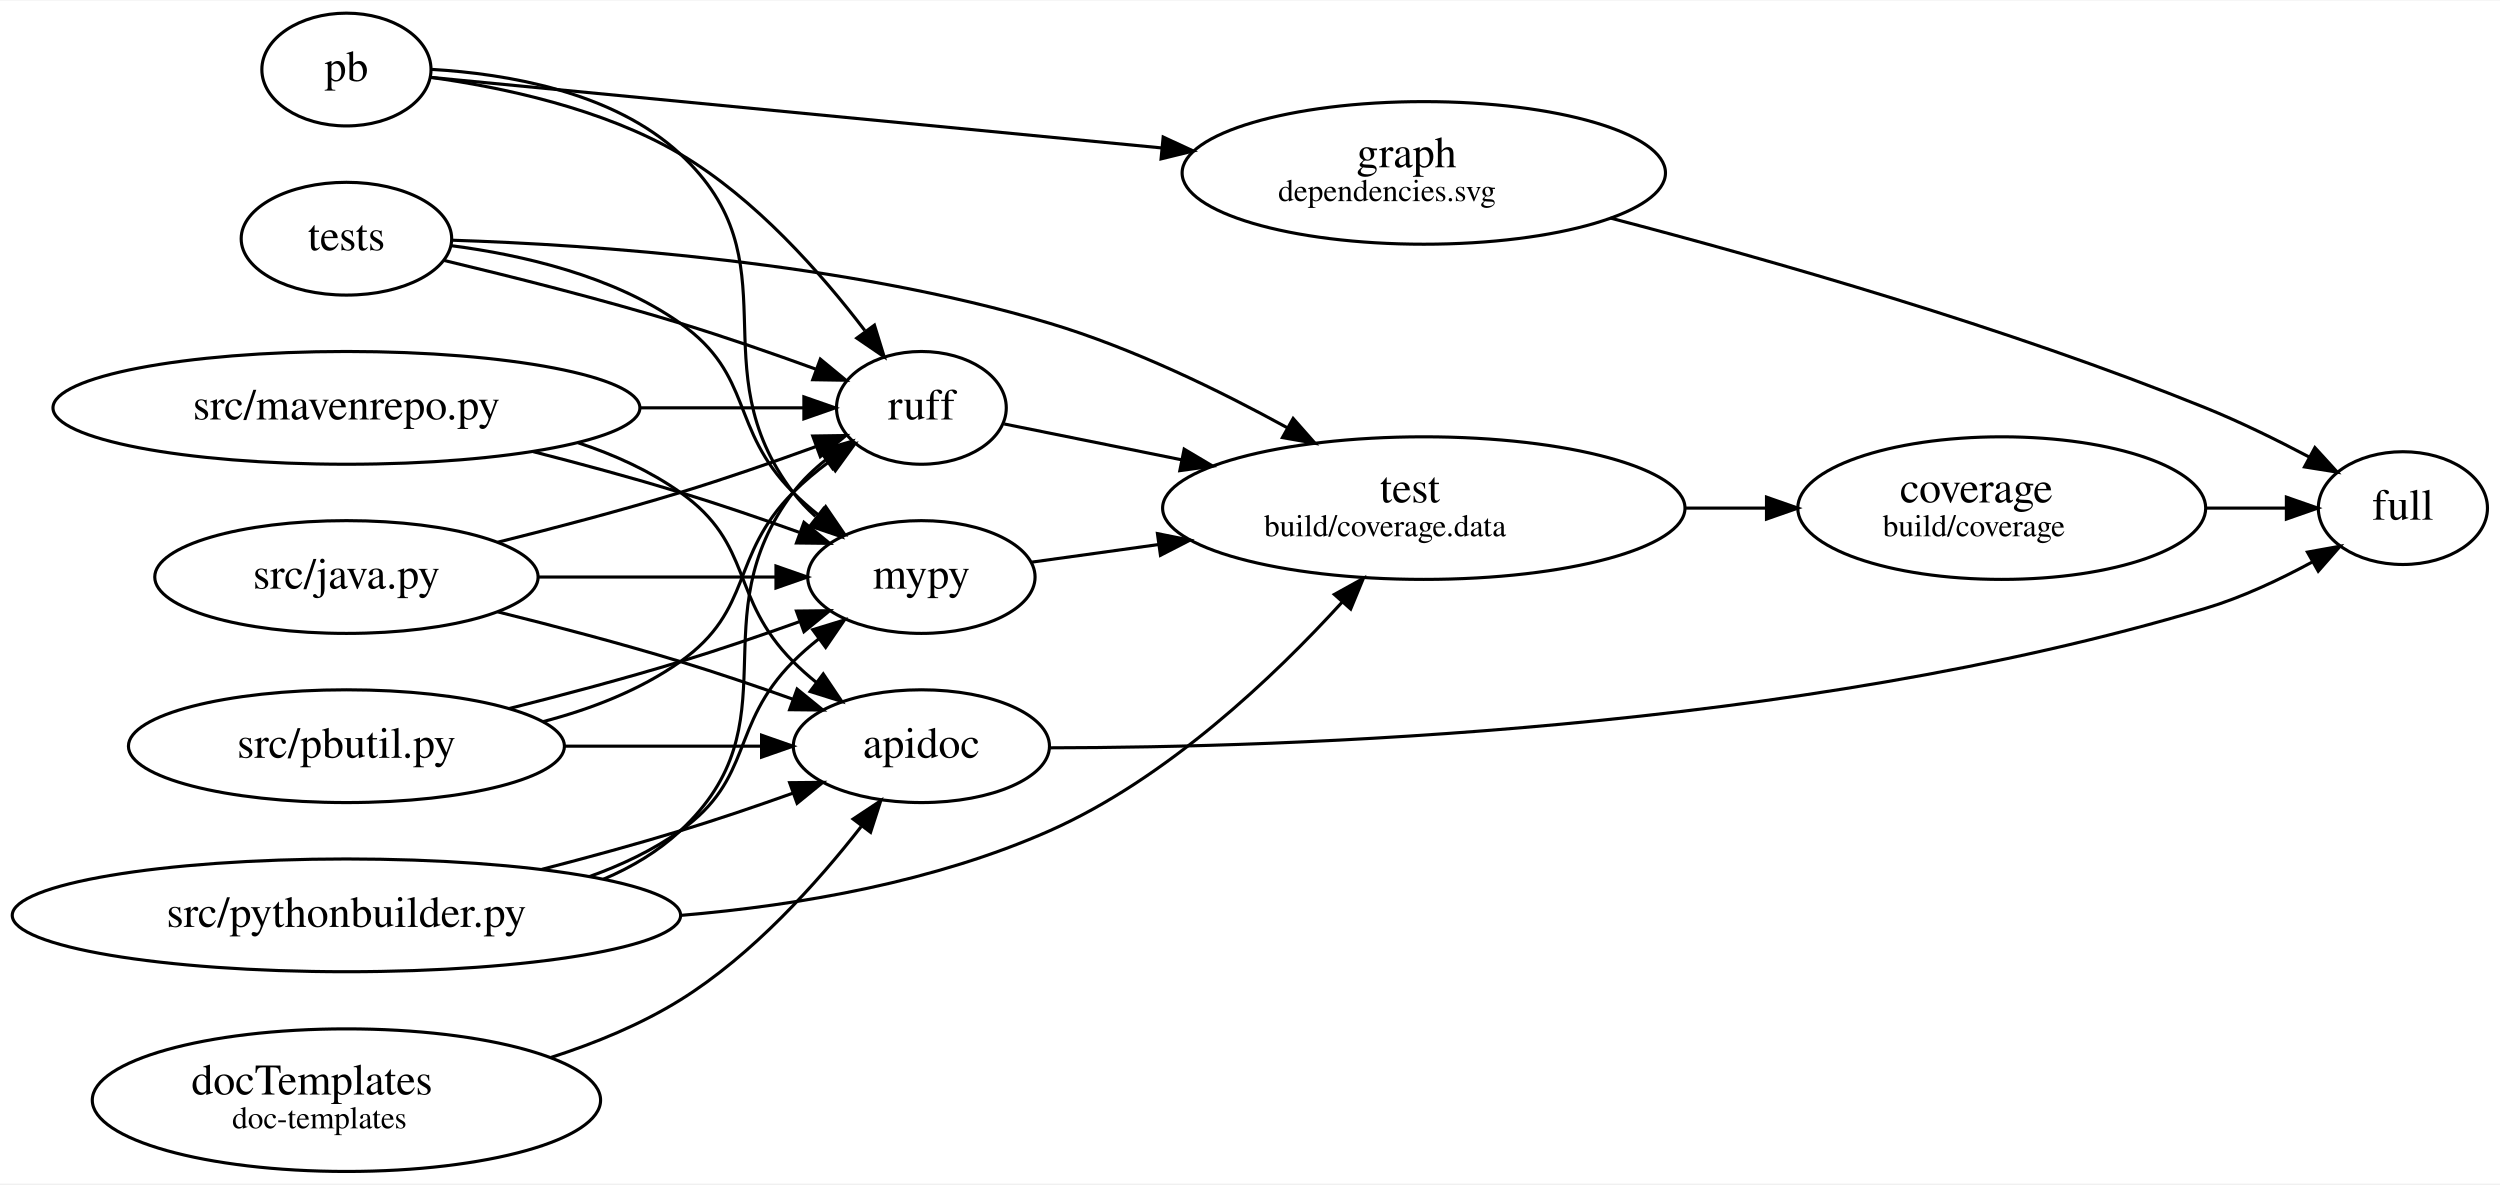
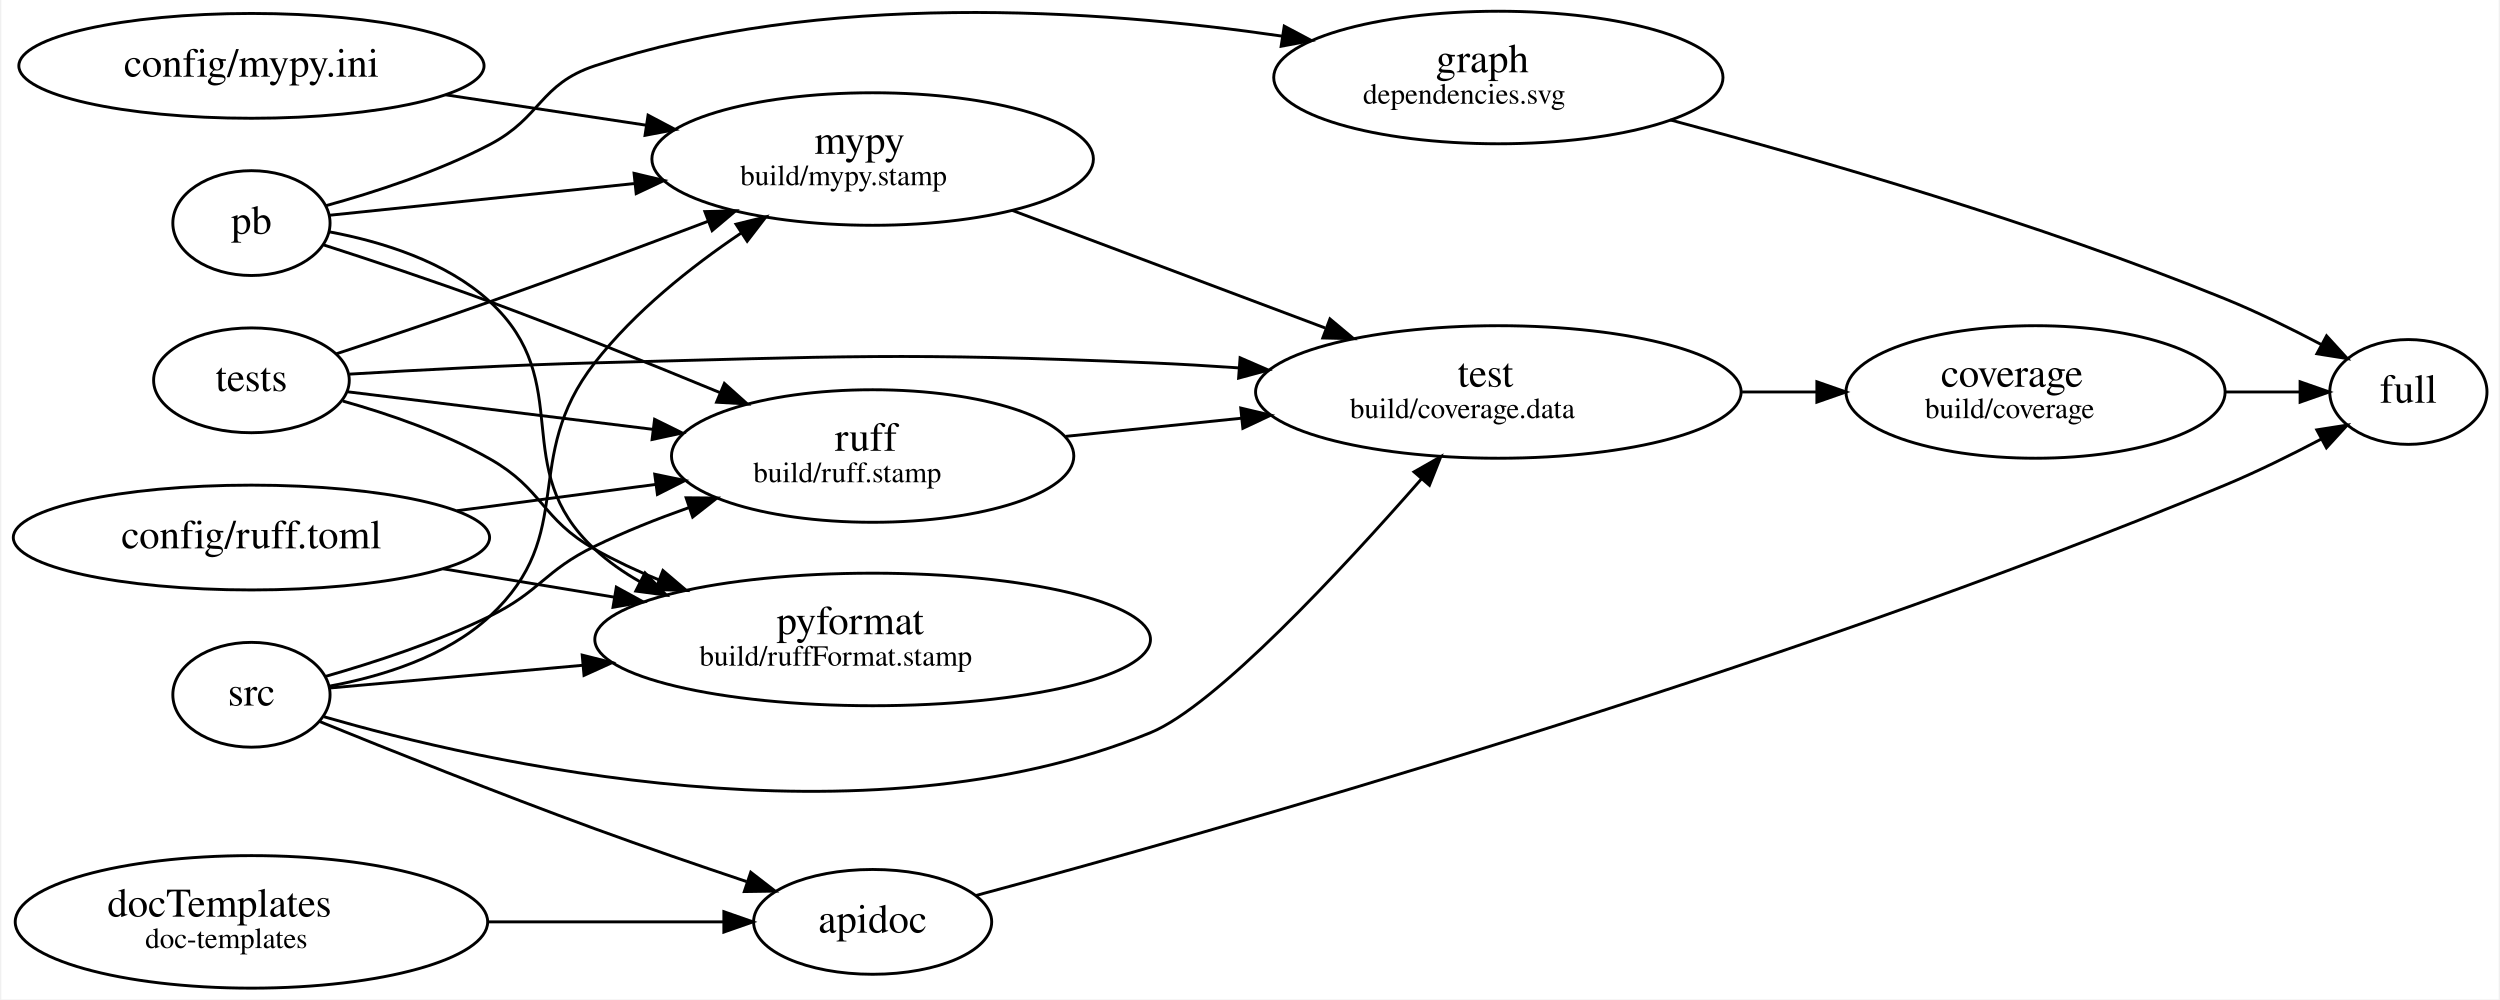
- <svg xmlns="http://www.w3.org/2000/svg" width="798pt" height="378pt" viewBox="0.00 0.00 798.06 377.63">
-   <g id="graph0" class="graph" transform="scale(1 1) rotate(0) translate(4 373.63)">
-     <polygon fill="white" stroke="transparent" points="-4,4 -4,-373.63 794.06,-373.63 794.06,4 -4,4" />
+ <svg xmlns="http://www.w3.org/2000/svg" width="858pt" height="343pt" viewBox="0.00 0.00 857.69 343.25">
+   <g id="graph0" class="graph" transform="scale(1 1) rotate(0) translate(4 339.25)">
+     <polygon fill="white" stroke="transparent" points="-4,4 -4,-339.25 853.69,-339.25 853.69,4 -4,4" />
    <g id="node1" class="node">
-       <ellipse fill="none" stroke="black" cx="106.59" cy="-297.63" rx="33.6" ry="18" />
-       <text text-anchor="middle" x="106.59" y="-293.93" font-family="Times,serif" font-size="14.00">tests</text>
+       <ellipse fill="none" stroke="black" cx="81.89" cy="-316.63" rx="79.89" ry="18" />
+       <text text-anchor="middle" x="81.89" y="-312.93" font-family="Times,serif" font-size="14.00">config/mypy.ini</text>
    </g>
    <g id="node2" class="node">
-       <ellipse fill="none" stroke="black" cx="290.13" cy="-189.63" rx="36.29" ry="18" />
-       <text text-anchor="middle" x="290.13" y="-185.93" font-family="Times,serif" font-size="14.00">mypy</text>
+       <ellipse fill="none" stroke="black" cx="295.24" cy="-284.63" rx="75.82" ry="22.76" />
+       <text text-anchor="start" x="275.24" y="-286.43" font-family="Times,serif" font-size="14.00">mypy</text>
+       <text text-anchor="start" x="249.74" y="-275.63" font-family="Times,serif" font-size="10.00">build/mypy.stamp</text>
    </g>
    <g id="edge1" class="edge">
-       <path fill="none" stroke="black" d="M140.15,-295.39C162.44,-292.49 191.72,-285.84 213.18,-270.63 236.71,-253.95 228.85,-237.09 249.18,-216.63 251.68,-214.12 254.44,-211.7 257.31,-209.41" />
-       <polygon fill="black" stroke="black" points="259.57,-212.09 265.56,-203.34 255.43,-206.45 259.57,-212.09" />
+       <path fill="none" stroke="black" d="M148.61,-306.68C170.46,-303.37 194.98,-299.66 217.58,-296.23" />
+       <polygon fill="black" stroke="black" points="218.11,-299.69 227.48,-294.74 217.07,-292.77 218.11,-299.69" />
+     </g>
+     <g id="node9" class="node">
+       <ellipse fill="none" stroke="black" cx="510.14" cy="-204.63" rx="83.38" ry="22.76" />
+       <text text-anchor="start" x="496.14" y="-206.43" font-family="Times,serif" font-size="14.00">test</text>
+       <text text-anchor="start" x="459.14" y="-195.63" font-family="Times,serif" font-size="10.00">build/coverage.data</text>
+     </g>
+     <g id="edge16" class="edge">
+       <path fill="none" stroke="black" d="M343.23,-266.97C374.88,-255.08 416.86,-239.3 450.67,-226.6" />
+       <polygon fill="black" stroke="black" points="452.3,-229.73 460.43,-222.93 449.84,-223.17 452.3,-229.73" />
+     </g>
+     <g id="node3" class="node">
+       <ellipse fill="none" stroke="black" cx="81.89" cy="-262.63" rx="27" ry="18" />
+       <text text-anchor="middle" x="81.89" y="-258.93" font-family="Times,serif" font-size="14.00">pb</text>
+     </g>
+     <g id="edge2" class="edge">
+       <path fill="none" stroke="black" d="M108.81,-265.33C134.8,-268.03 176.19,-272.34 213.28,-276.2" />
+       <polygon fill="black" stroke="black" points="213.3,-279.72 223.61,-277.27 214.03,-272.76 213.3,-279.72" />
+     </g>
+     <g id="node7" class="node">
+       <ellipse fill="none" stroke="black" cx="295.24" cy="-182.63" rx="69.09" ry="22.76" />
+       <text text-anchor="start" x="282.24" y="-184.43" font-family="Times,serif" font-size="14.00">ruff</text>
+       <text text-anchor="start" x="254.24" y="-173.63" font-family="Times,serif" font-size="10.00">build/ruff.stamp</text>
+     </g>
+     <g id="edge6" class="edge">
+       <path fill="none" stroke="black" d="M106.75,-255.11C122.93,-249.9 144.76,-242.66 163.79,-235.63 190.1,-225.9 219.04,-214.24 242.96,-204.34" />
+       <polygon fill="black" stroke="black" points="244.32,-207.57 252.21,-200.5 241.63,-201.11 244.32,-207.57" />
    </g>
    <g id="node8" class="node">
-       <ellipse fill="none" stroke="black" cx="290.13" cy="-243.63" rx="27.1" ry="18" />
-       <text text-anchor="middle" x="290.13" y="-239.93" font-family="Times,serif" font-size="14.00">ruff</text>
+       <ellipse fill="none" stroke="black" cx="295.24" cy="-119.63" rx="95.42" ry="22.76" />
+       <text text-anchor="start" x="262.24" y="-121.43" font-family="Times,serif" font-size="14.00">pyformat</text>
+       <text text-anchor="start" x="235.74" y="-110.63" font-family="Times,serif" font-size="10.00">build/ruffFormat.stamp</text>
+     </g>
+     <g id="edge10" class="edge">
+       <path fill="none" stroke="black" d="M108.67,-259.62C126.12,-256.36 148.67,-249.6 163.79,-235.63 193.91,-207.78 169.59,-178.4 199.79,-150.63 204.45,-146.33 209.73,-142.63 215.34,-139.45" />
+       <polygon fill="black" stroke="black" points="217.06,-142.5 224.39,-134.85 213.89,-136.25 217.06,-142.5" />
+     </g>
+     <g id="node13" class="node">
+       <ellipse fill="none" stroke="black" cx="510.14" cy="-312.63" rx="77.15" ry="22.76" />
+       <text text-anchor="start" x="488.64" y="-314.43" font-family="Times,serif" font-size="14.00">graph</text>
+       <text text-anchor="start" x="463.64" y="-303.63" font-family="Times,serif" font-size="10.00">dependencies.svg</text>
+     </g>
+     <g id="edge20" class="edge">
+       <path fill="none" stroke="black" d="M107.43,-268.6C123.92,-273.14 145.82,-280.21 163.79,-289.63 181.5,-298.91 180.81,-310.3 199.79,-316.63 277.3,-342.46 371.92,-336.18 435.95,-326.83" />
+       <polygon fill="black" stroke="black" points="436.6,-330.28 445.95,-325.31 435.54,-323.36 436.6,-330.28" />
+     </g>
+     <g id="node4" class="node">
+       <ellipse fill="none" stroke="black" cx="81.89" cy="-100.63" rx="27" ry="18" />
+       <text text-anchor="middle" x="81.89" y="-96.93" font-family="Times,serif" font-size="14.00">src</text>
+     </g>
+     <g id="edge3" class="edge">
+       <path fill="none" stroke="black" d="M108.71,-103.6C126.18,-106.84 148.73,-113.59 163.79,-127.63 194.4,-156.16 174.04,-181.64 199.79,-214.63 213.49,-232.19 232.68,-247.5 250.18,-259.29" />
+       <polygon fill="black" stroke="black" points="248.32,-262.25 258.61,-264.78 252.15,-256.39 248.32,-262.25" />
    </g>
    <g id="edge7" class="edge">
-       <path fill="none" stroke="black" d="M137.83,-290.67C159.06,-285.6 188.02,-278.3 213.18,-270.63 227.47,-266.27 243.06,-260.85 256.37,-256.01" />
-       <polygon fill="black" stroke="black" points="257.87,-259.19 266.04,-252.45 255.45,-252.62 257.87,-259.19" />
+       <path fill="none" stroke="black" d="M107.27,-106.93C123.68,-111.61 145.57,-118.71 163.79,-127.63 181.06,-136.08 182.49,-143.22 199.79,-151.63 209.99,-156.59 221.18,-161.05 232.18,-164.93" />
+       <polygon fill="black" stroke="black" points="231.18,-168.29 241.77,-168.2 233.43,-161.66 231.18,-168.29" />
    </g>
-     <g id="node9" class="node">
-       <ellipse fill="none" stroke="black" cx="450.51" cy="-211.63" rx="83.38" ry="22.76" />
-       <text text-anchor="start" x="436.51" y="-213.43" font-family="Times,serif" font-size="14.00">test</text>
-       <text text-anchor="start" x="399.51" y="-202.63" font-family="Times,serif" font-size="10.00">build/coverage.data</text>
+     <g id="edge11" class="edge">
+       <path fill="none" stroke="black" d="M108.81,-102.96C130.69,-104.92 163.48,-107.87 195.43,-110.74" />
+       <polygon fill="black" stroke="black" points="195.49,-114.26 205.76,-111.67 196.11,-107.29 195.49,-114.26" />
+     </g>
+     <g id="edge14" class="edge">
+       <path fill="none" stroke="black" d="M106.83,-93.08C160.2,-77.63 292,-47.09 390.7,-87.63 412.89,-96.74 456.08,-143.19 483.72,-174.76" />
+       <polygon fill="black" stroke="black" points="481.18,-177.18 490.39,-182.43 486.47,-172.58 481.18,-177.18" />
+     </g>
+     <g id="node12" class="node">
+       <ellipse fill="none" stroke="black" cx="295.24" cy="-22.63" rx="40.89" ry="18" />
+       <text text-anchor="middle" x="295.24" y="-18.93" font-family="Times,serif" font-size="14.00">apidoc</text>
+     </g>
+     <g id="edge19" class="edge">
+       <path fill="none" stroke="black" d="M105.18,-91.49C128.61,-81.96 166.61,-66.77 199.79,-54.63 216.75,-48.42 235.58,-41.96 251.93,-36.48" />
+       <polygon fill="black" stroke="black" points="253.38,-39.68 261.76,-33.2 251.16,-33.04 253.38,-39.68" />
+     </g>
+     <g id="node5" class="node">
+       <ellipse fill="none" stroke="black" cx="81.89" cy="-208.63" rx="33.6" ry="18" />
+       <text text-anchor="middle" x="81.89" y="-204.93" font-family="Times,serif" font-size="14.00">tests</text>
+     </g>
+     <g id="edge4" class="edge">
+       <path fill="none" stroke="black" d="M111.06,-217.74C126.65,-222.86 146.34,-229.44 163.79,-235.63 188.43,-244.36 215.51,-254.46 238.59,-263.2" />
+       <polygon fill="black" stroke="black" points="237.62,-266.58 248.21,-266.86 240.11,-260.04 237.62,-266.58" />
+     </g>
+     <g id="edge8" class="edge">
+       <path fill="none" stroke="black" d="M114.99,-204.68C142.75,-201.26 183.96,-196.19 219.87,-191.78" />
+       <polygon fill="black" stroke="black" points="220.35,-195.24 229.84,-190.55 219.49,-188.3 220.35,-195.24" />
+     </g>
+     <g id="edge12" class="edge">
+       <path fill="none" stroke="black" d="M113.27,-201.51C128.97,-197.1 148.08,-190.55 163.79,-181.63 182.15,-171.2 181.4,-161.01 199.79,-150.63 206.73,-146.71 214.25,-143.19 221.9,-140.06" />
+       <polygon fill="black" stroke="black" points="223.21,-143.31 231.28,-136.44 220.69,-136.78 223.21,-143.31" />
    </g>
    <g id="edge13" class="edge">
-       <path fill="none" stroke="black" d="M140.5,-297.14C184.72,-295.7 265.37,-290.32 331.07,-270.63 357.47,-262.71 385.14,-249.26 407.09,-237.2" />
-       <polygon fill="black" stroke="black" points="408.8,-240.25 415.82,-232.31 405.38,-234.14 408.8,-240.25" />
+       <path fill="none" stroke="black" d="M115.63,-210.76C139.05,-212.17 171.35,-213.9 199.79,-214.63 284.61,-216.8 305.93,-218.2 390.7,-214.63 400.52,-214.21 410.79,-213.61 420.99,-212.9" />
+       <polygon fill="black" stroke="black" points="421.44,-216.37 431.16,-212.15 420.93,-209.39 421.44,-216.37" />
    </g>
-     <g id="edge16" class="edge">
-       <path fill="none" stroke="black" d="M325.49,-194.4C337.54,-196.07 351.66,-198.04 365.96,-200.02" />
-       <polygon fill="black" stroke="black" points="365.48,-203.49 375.87,-201.4 366.45,-196.56 365.48,-203.49" />
+     <g id="node6" class="node">
+       <ellipse fill="none" stroke="black" cx="81.89" cy="-154.63" rx="81.79" ry="18" />
+       <text text-anchor="middle" x="81.89" y="-150.93" font-family="Times,serif" font-size="14.00">config/ruff.toml</text>
    </g>
-     <g id="node3" class="node">
-       <ellipse fill="none" stroke="black" cx="106.59" cy="-81.63" rx="106.68" ry="18" />
-       <text text-anchor="middle" x="106.59" y="-77.93" font-family="Times,serif" font-size="14.00">src/pythonbuilder.py</text>
-     </g>
-     <g id="edge2" class="edge">
-       <path fill="none" stroke="black" d="M184.13,-94C194.44,-97.68 204.46,-102.45 213.18,-108.63 236.71,-125.31 228.85,-142.17 249.18,-162.63 251.68,-165.14 254.44,-167.56 257.31,-169.84" />
-       <polygon fill="black" stroke="black" points="255.43,-172.81 265.56,-175.91 259.57,-167.17 255.43,-172.81" />
-     </g>
-     <g id="edge8" class="edge">
-       <path fill="none" stroke="black" d="M188.69,-93.19C197.68,-97.02 206.12,-102.05 213.18,-108.63 250.21,-143.1 218.6,-176.32 249.18,-216.63 252.13,-220.51 255.79,-224.02 259.71,-227.13" />
-       <polygon fill="black" stroke="black" points="257.74,-230.02 267.93,-232.94 261.78,-224.31 257.74,-230.02" />
-     </g>
-     <g id="edge14" class="edge">
-       <path fill="none" stroke="black" d="M213.36,-81.62C251.76,-84.87 294.64,-92.45 331.07,-108.63 368.38,-125.2 402.58,-157.64 424.53,-181.71" />
-       <polygon fill="black" stroke="black" points="421.95,-184.07 431.22,-189.2 427.17,-179.41 421.95,-184.07" />
-     </g>
-     <g id="node12" class="node">
-       <ellipse fill="none" stroke="black" cx="290.13" cy="-135.63" rx="40.89" ry="18" />
-       <text text-anchor="middle" x="290.13" y="-131.93" font-family="Times,serif" font-size="14.00">apidoc</text>
-     </g>
-     <g id="edge19" class="edge">
-       <path fill="none" stroke="black" d="M168.99,-96.32C183.55,-100.08 198.97,-104.3 213.18,-108.63 225,-112.23 237.7,-116.56 249.26,-120.69" />
-       <polygon fill="black" stroke="black" points="248.07,-123.98 258.67,-124.08 250.45,-117.39 248.07,-123.98" />
-     </g>
-     <g id="node4" class="node">
-       <ellipse fill="none" stroke="black" cx="106.59" cy="-243.63" rx="93.68" ry="18" />
-       <text text-anchor="middle" x="106.59" y="-239.93" font-family="Times,serif" font-size="14.00">src/mavenrepo.py</text>
-     </g>
-     <g id="edge3" class="edge">
-       <path fill="none" stroke="black" d="M166.22,-229.65C181.58,-225.71 198.07,-221.24 213.18,-216.63 225.63,-212.83 239.05,-208.23 251.1,-203.91" />
-       <polygon fill="black" stroke="black" points="252.64,-207.08 260.84,-200.38 250.25,-200.5 252.64,-207.08" />
+     <g id="edge5" class="edge">
+       <path fill="none" stroke="black" d="M152.39,-163.83C174.3,-166.74 198.57,-169.95 220.75,-172.89" />
+       <polygon fill="black" stroke="black" points="220.4,-176.38 230.78,-174.22 221.32,-169.44 220.4,-176.38" />
    </g>
    <g id="edge9" class="edge">
-       <path fill="none" stroke="black" d="M200.22,-243.63C218.83,-243.63 237.33,-243.63 252.6,-243.63" />
-       <polygon fill="black" stroke="black" points="252.62,-247.13 262.62,-243.63 252.62,-240.13 252.62,-247.13" />
+       <path fill="none" stroke="black" d="M147.74,-143.89C166.32,-140.81 186.89,-137.4 206.6,-134.14" />
+       <polygon fill="black" stroke="black" points="207.21,-137.59 216.5,-132.5 206.07,-130.68 207.21,-137.59" />
    </g>
-     <g id="edge20" class="edge">
-       <path fill="none" stroke="black" d="M180.56,-232.48C192.12,-228.66 203.46,-223.52 213.18,-216.63 236.71,-199.95 228.85,-183.09 249.18,-162.63 251.48,-160.31 254.01,-158.07 256.64,-155.95" />
-       <polygon fill="black" stroke="black" points="258.8,-158.7 264.72,-149.92 254.61,-153.09 258.8,-158.7" />
+     <g id="edge15" class="edge">
+       <path fill="none" stroke="black" d="M361.57,-189.38C380.6,-191.34 401.7,-193.52 421.86,-195.61" />
+       <polygon fill="black" stroke="black" points="421.67,-199.11 431.98,-196.65 422.39,-192.14 421.67,-199.11" />
    </g>
-     <g id="node5" class="node">
-       <ellipse fill="none" stroke="black" cx="106.59" cy="-189.63" rx="61.19" ry="18" />
-       <text text-anchor="middle" x="106.59" y="-185.93" font-family="Times,serif" font-size="14.00">src/java.py</text>
+     <g id="node10" class="node">
+       <ellipse fill="none" stroke="black" cx="694.64" cy="-204.63" rx="65.11" ry="22.76" />
+       <text text-anchor="start" x="662.14" y="-206.43" font-family="Times,serif" font-size="14.00">coverage</text>
+       <text text-anchor="start" x="656.64" y="-195.63" font-family="Times,serif" font-size="10.00">build/coverage</text>
    </g>
-     <g id="edge4" class="edge">
-       <path fill="none" stroke="black" d="M167.79,-189.63C192.49,-189.63 220.61,-189.63 243.56,-189.63" />
-       <polygon fill="black" stroke="black" points="243.71,-193.13 253.71,-189.63 243.71,-186.13 243.71,-193.13" />
+     <g id="edge17" class="edge">
+       <path fill="none" stroke="black" d="M593.85,-204.63C602.36,-204.63 610.98,-204.63 619.39,-204.63" />
+       <polygon fill="black" stroke="black" points="619.54,-208.13 629.54,-204.63 619.54,-201.13 619.54,-208.13" />
    </g>
-     <g id="edge10" class="edge">
-       <path fill="none" stroke="black" d="M154.89,-200.74C173.2,-205.3 194.27,-210.86 213.18,-216.63 227.47,-220.99 243.06,-226.41 256.37,-231.24" />
-       <polygon fill="black" stroke="black" points="255.45,-234.64 266.04,-234.8 257.87,-228.07 255.45,-234.64" />
+     <g id="node14" class="node">
+       <ellipse fill="none" stroke="black" cx="822.69" cy="-204.63" rx="27" ry="18" />
+       <text text-anchor="middle" x="822.69" y="-200.93" font-family="Times,serif" font-size="14.00">full</text>
    </g>
    <g id="edge21" class="edge">
-       <path fill="none" stroke="black" d="M154.89,-178.51C173.2,-173.95 194.27,-168.39 213.18,-162.63 225,-159.02 237.7,-154.7 249.26,-150.57" />
-       <polygon fill="black" stroke="black" points="250.45,-153.86 258.67,-147.17 248.07,-147.28 250.45,-153.86" />
+       <path fill="none" stroke="black" d="M759.77,-204.63C768.57,-204.63 777.33,-204.63 785.39,-204.63" />
+       <polygon fill="black" stroke="black" points="785.5,-208.13 795.5,-204.63 785.5,-201.13 785.5,-208.13" />
    </g>
-     <g id="node6" class="node">
-       <ellipse fill="none" stroke="black" cx="106.59" cy="-135.63" rx="69.59" ry="18" />
-       <text text-anchor="middle" x="106.59" y="-131.93" font-family="Times,serif" font-size="14.00">src/pbutil.py</text>
+     <g id="node11" class="node">
+       <ellipse fill="none" stroke="black" cx="81.89" cy="-22.63" rx="81.13" ry="22.76" />
+       <text text-anchor="start" x="32.39" y="-24.43" font-family="Times,serif" font-size="14.00">docTemplates</text>
+       <text text-anchor="start" x="45.39" y="-13.63" font-family="Times,serif" font-size="10.00">doc-templates</text>
    </g>
-     <g id="edge5" class="edge">
-       <path fill="none" stroke="black" d="M158.61,-147.67C176.01,-152.05 195.53,-157.25 213.18,-162.63 225.63,-166.42 239.05,-171.02 251.1,-175.34" />
-       <polygon fill="black" stroke="black" points="250.25,-178.76 260.84,-178.88 252.64,-172.18 250.25,-178.76" />
-     </g>
-     <g id="edge11" class="edge">
-       <path fill="none" stroke="black" d="M169.25,-143.44C184.58,-147.44 200.29,-153.49 213.18,-162.63 236.71,-179.31 228.85,-196.17 249.18,-216.63 252.61,-220.08 256.55,-223.36 260.58,-226.37" />
-       <polygon fill="black" stroke="black" points="258.66,-229.29 268.87,-232.12 262.65,-223.54 258.66,-229.29" />
+     <g id="edge18" class="edge">
+       <path fill="none" stroke="black" d="M163.4,-22.63C190.43,-22.63 219.79,-22.63 243.84,-22.63" />
+       <polygon fill="black" stroke="black" points="244.14,-26.13 254.14,-22.63 244.14,-19.13 244.14,-26.13" />
    </g>
    <g id="edge22" class="edge">
-       <path fill="none" stroke="black" d="M176.22,-135.63C197.07,-135.63 219.59,-135.63 238.98,-135.63" />
-       <polygon fill="black" stroke="black" points="239.11,-139.13 249.11,-135.63 239.11,-132.13 239.11,-139.13" />
-     </g>
-     <g id="node7" class="node">
-       <ellipse fill="none" stroke="black" cx="106.59" cy="-351.63" rx="27" ry="18" />
-       <text text-anchor="middle" x="106.59" y="-347.93" font-family="Times,serif" font-size="14.00">pb</text>
-     </g>
-     <g id="edge6" class="edge">
-       <path fill="none" stroke="black" d="M133.91,-351.67C157.53,-350.29 191.72,-344.61 213.18,-324.63 250.21,-290.15 218.6,-256.93 249.18,-216.63 251.26,-213.89 253.69,-211.34 256.32,-208.99" />
-       <polygon fill="black" stroke="black" points="258.88,-211.43 264.6,-202.51 254.57,-205.91 258.88,-211.43" />
-     </g>
-     <g id="edge12" class="edge">
-       <path fill="none" stroke="black" d="M133.45,-349.13C155.84,-346.04 188.42,-339.27 213.18,-324.63 237.14,-310.46 258.23,-286.51 272.07,-268.32" />
-       <polygon fill="black" stroke="black" points="275.14,-270.04 278.26,-259.92 269.51,-265.89 275.14,-270.04" />
-     </g>
-     <g id="node13" class="node">
-       <ellipse fill="none" stroke="black" cx="450.51" cy="-318.63" rx="77.15" ry="22.76" />
-       <text text-anchor="start" x="429.01" y="-320.43" font-family="Times,serif" font-size="14.00">graph</text>
-       <text text-anchor="start" x="404.01" y="-309.63" font-family="Times,serif" font-size="10.00">dependencies.svg</text>
+       <path fill="none" stroke="black" d="M330.66,-31.68C408.52,-52.62 603.56,-107.58 759.69,-172.63 770.73,-177.23 782.48,-183.04 792.75,-188.45" />
+       <polygon fill="black" stroke="black" points="791.24,-191.61 801.7,-193.25 794.55,-185.44 791.24,-191.61" />
    </g>
    <g id="edge23" class="edge">
-       <path fill="none" stroke="black" d="M133.57,-349.12C182.64,-344.38 290.84,-333.94 366.89,-326.6" />
-       <polygon fill="black" stroke="black" points="367.31,-330.08 376.93,-325.63 366.64,-323.11 367.31,-330.08" />
-     </g>
-     <g id="edge15" class="edge">
-       <path fill="none" stroke="black" d="M316.57,-238.49C332.06,-235.36 352.72,-231.18 373.14,-227.06" />
-       <polygon fill="black" stroke="black" points="374.01,-230.45 383.12,-225.04 372.63,-223.59 374.01,-230.45" />
-     </g>
-     <g id="node10" class="node">
-       <ellipse fill="none" stroke="black" cx="635" cy="-211.63" rx="65.11" ry="22.76" />
-       <text text-anchor="start" x="602.5" y="-213.43" font-family="Times,serif" font-size="14.00">coverage</text>
-       <text text-anchor="start" x="597" y="-202.63" font-family="Times,serif" font-size="10.00">build/coverage</text>
-     </g>
-     <g id="edge17" class="edge">
-       <path fill="none" stroke="black" d="M534.22,-211.63C542.73,-211.63 551.35,-211.63 559.76,-211.63" />
-       <polygon fill="black" stroke="black" points="559.91,-215.13 569.91,-211.63 559.91,-208.13 559.91,-215.13" />
-     </g>
-     <g id="node14" class="node">
-       <ellipse fill="none" stroke="black" cx="763.06" cy="-211.63" rx="27" ry="18" />
-       <text text-anchor="middle" x="763.06" y="-207.93" font-family="Times,serif" font-size="14.00">full</text>
-     </g>
-     <g id="edge24" class="edge">
-       <path fill="none" stroke="black" d="M700.14,-211.63C708.94,-211.63 717.7,-211.63 725.76,-211.63" />
-       <polygon fill="black" stroke="black" points="725.87,-215.13 735.87,-211.63 725.87,-208.13 725.87,-215.13" />
-     </g>
-     <g id="node11" class="node">
-       <ellipse fill="none" stroke="black" cx="106.59" cy="-22.63" rx="81.13" ry="22.76" />
-       <text text-anchor="start" x="57.09" y="-24.43" font-family="Times,serif" font-size="14.00">docTemplates</text>
-       <text text-anchor="start" x="70.09" y="-13.63" font-family="Times,serif" font-size="10.00">doc-templates</text>
-     </g>
-     <g id="edge18" class="edge">
-       <path fill="none" stroke="black" d="M171.89,-36.27C186.11,-40.85 200.65,-46.84 213.18,-54.63 236.26,-68.96 256.94,-92.07 270.88,-109.94" />
-       <polygon fill="black" stroke="black" points="268.33,-112.37 277.16,-118.23 273.91,-108.14 268.33,-112.37" />
-     </g>
-     <g id="edge25" class="edge">
-       <path fill="none" stroke="black" d="M331.28,-135.11C405.67,-135.2 569.27,-140.34 700.06,-179.63 711.69,-183.12 723.73,-188.79 734.06,-194.39" />
-       <polygon fill="black" stroke="black" points="732.59,-197.58 743.02,-199.46 736.04,-191.49 732.59,-197.58" />
-     </g>
-     <g id="edge26" class="edge">
-       <path fill="none" stroke="black" d="M510.06,-304.22C561.09,-290.89 636.66,-269.3 700.06,-243.63 711.15,-239.14 722.91,-233.35 733.17,-227.93" />
-       <polygon fill="black" stroke="black" points="734.97,-230.94 742.12,-223.11 731.65,-224.78 734.97,-230.94" />
+       <path fill="none" stroke="black" d="M569.17,-298.06C620.2,-284.5 696.06,-262.53 759.69,-236.63 770.77,-232.12 782.53,-226.32 792.79,-220.91" />
+       <polygon fill="black" stroke="black" points="794.59,-223.91 801.74,-216.09 791.27,-217.75 794.59,-223.91" />
    </g>
  </g>
</svg>
